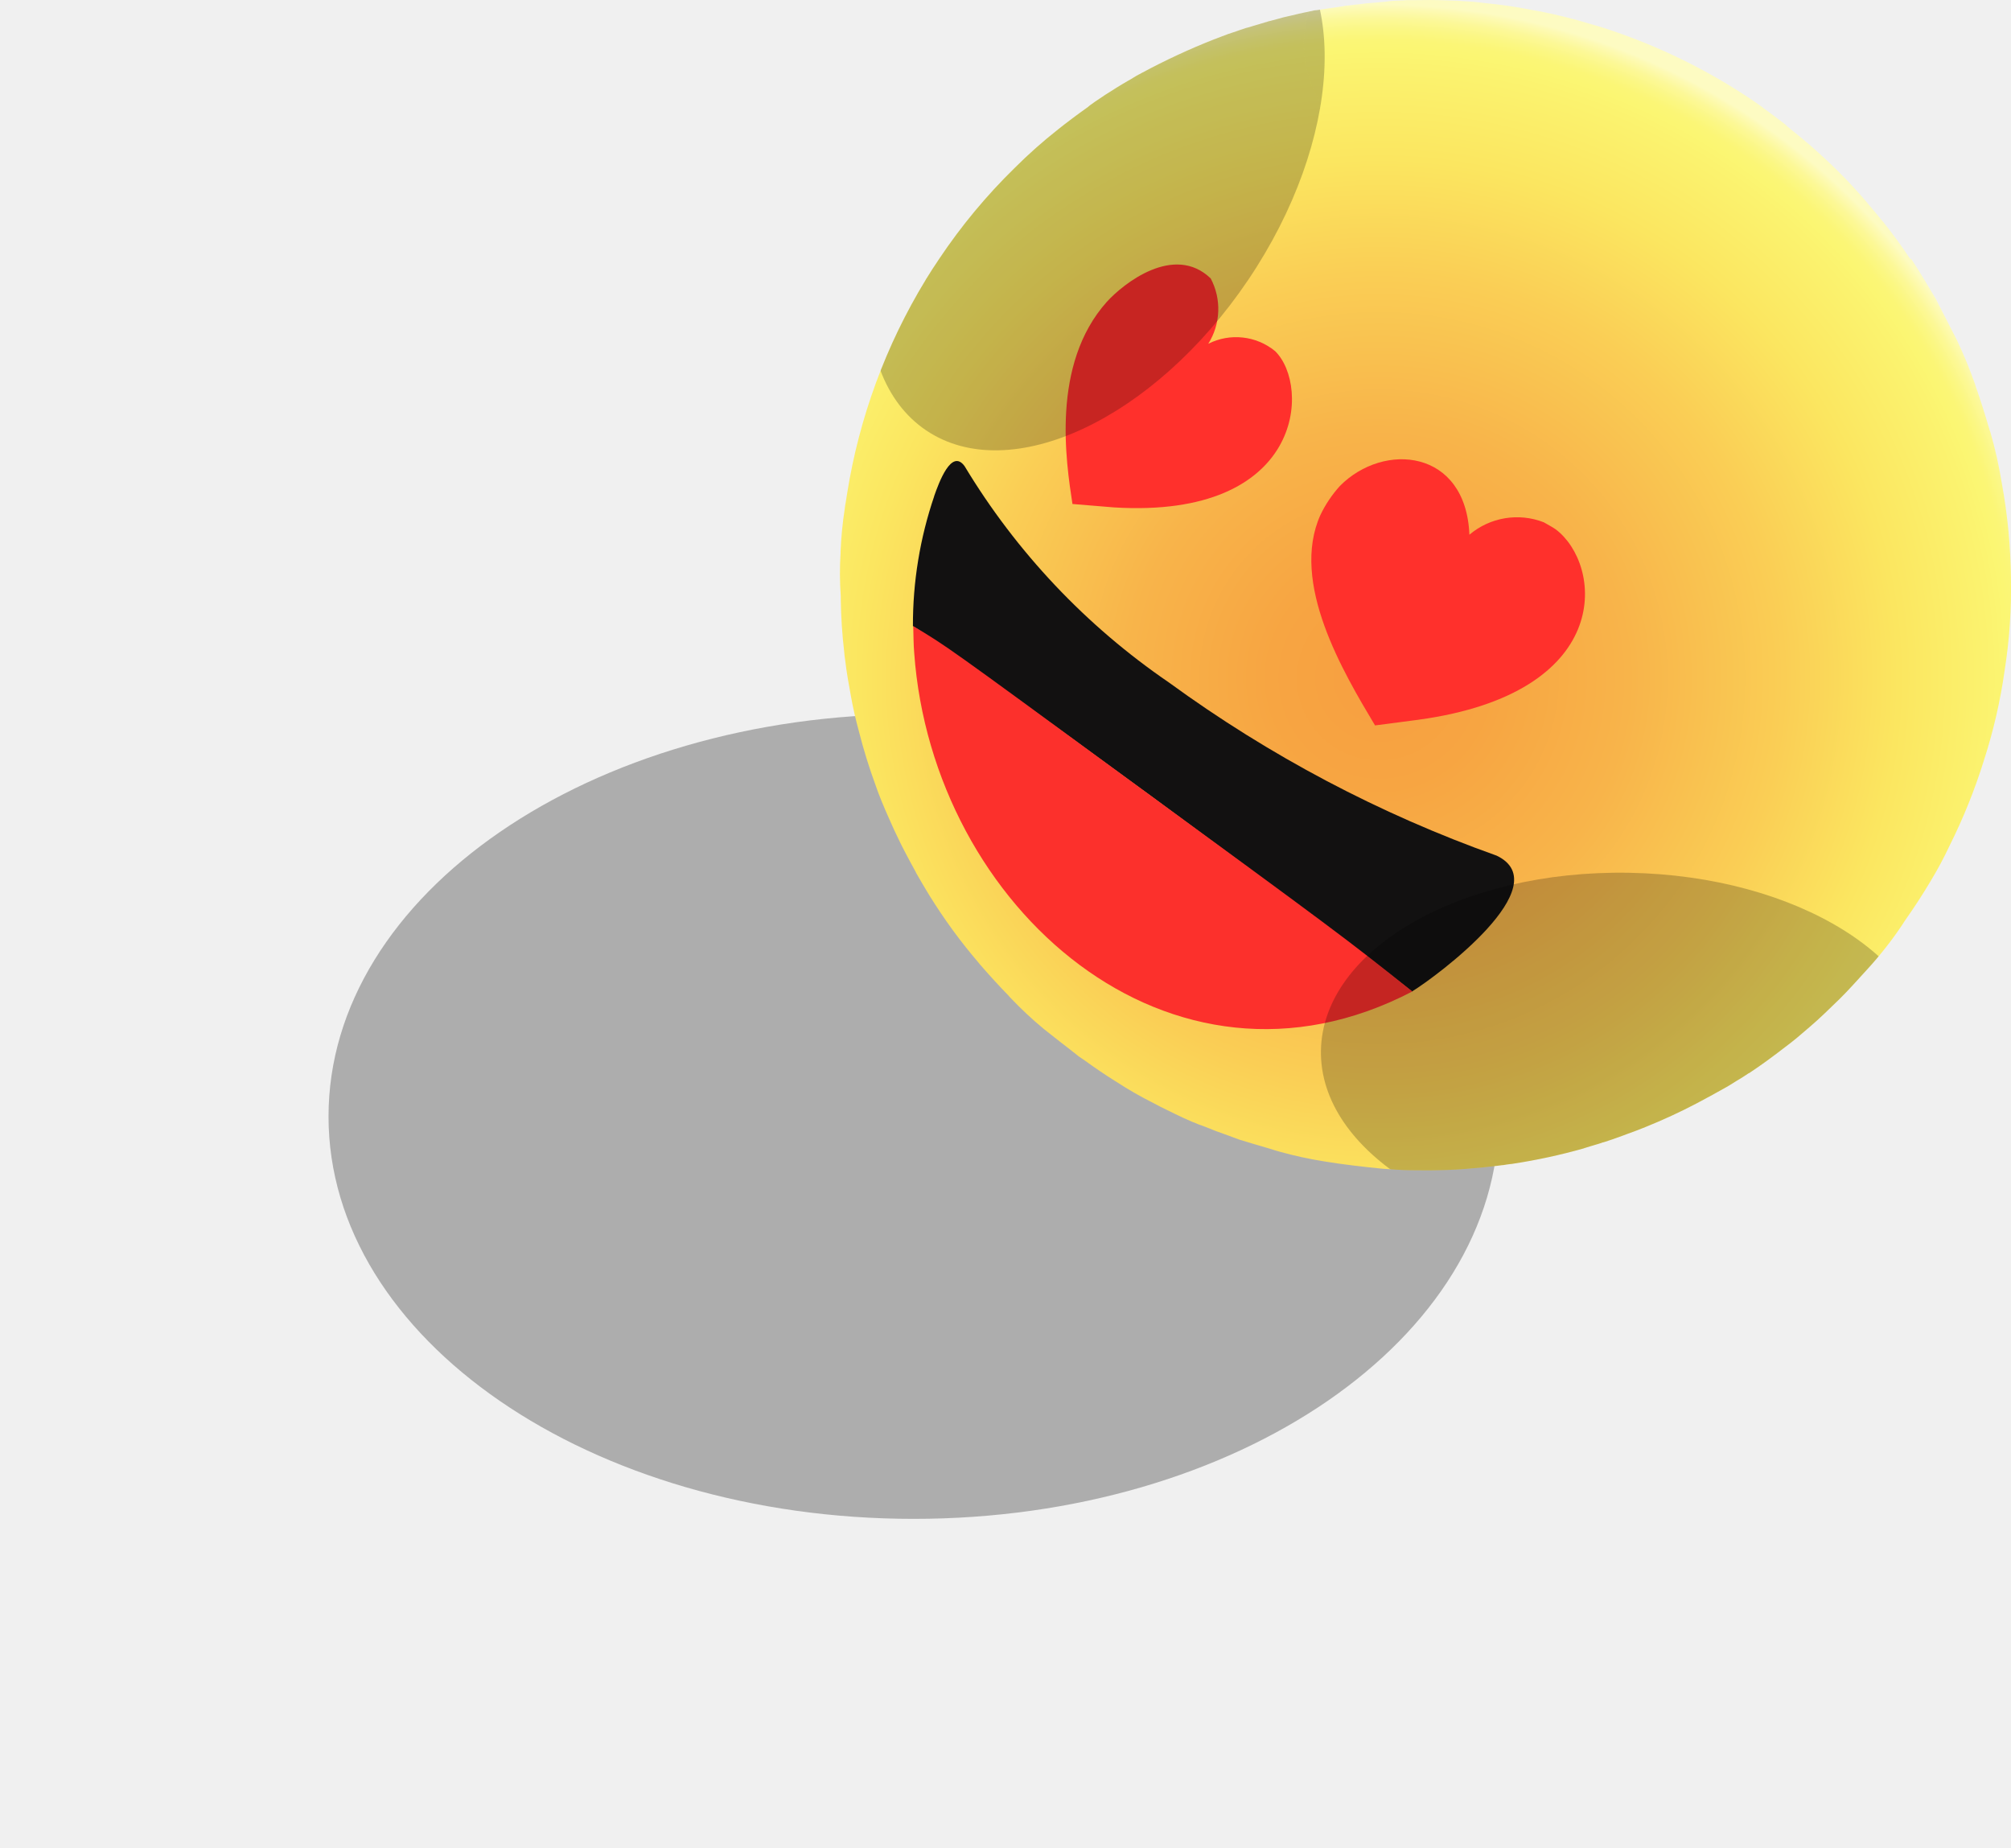
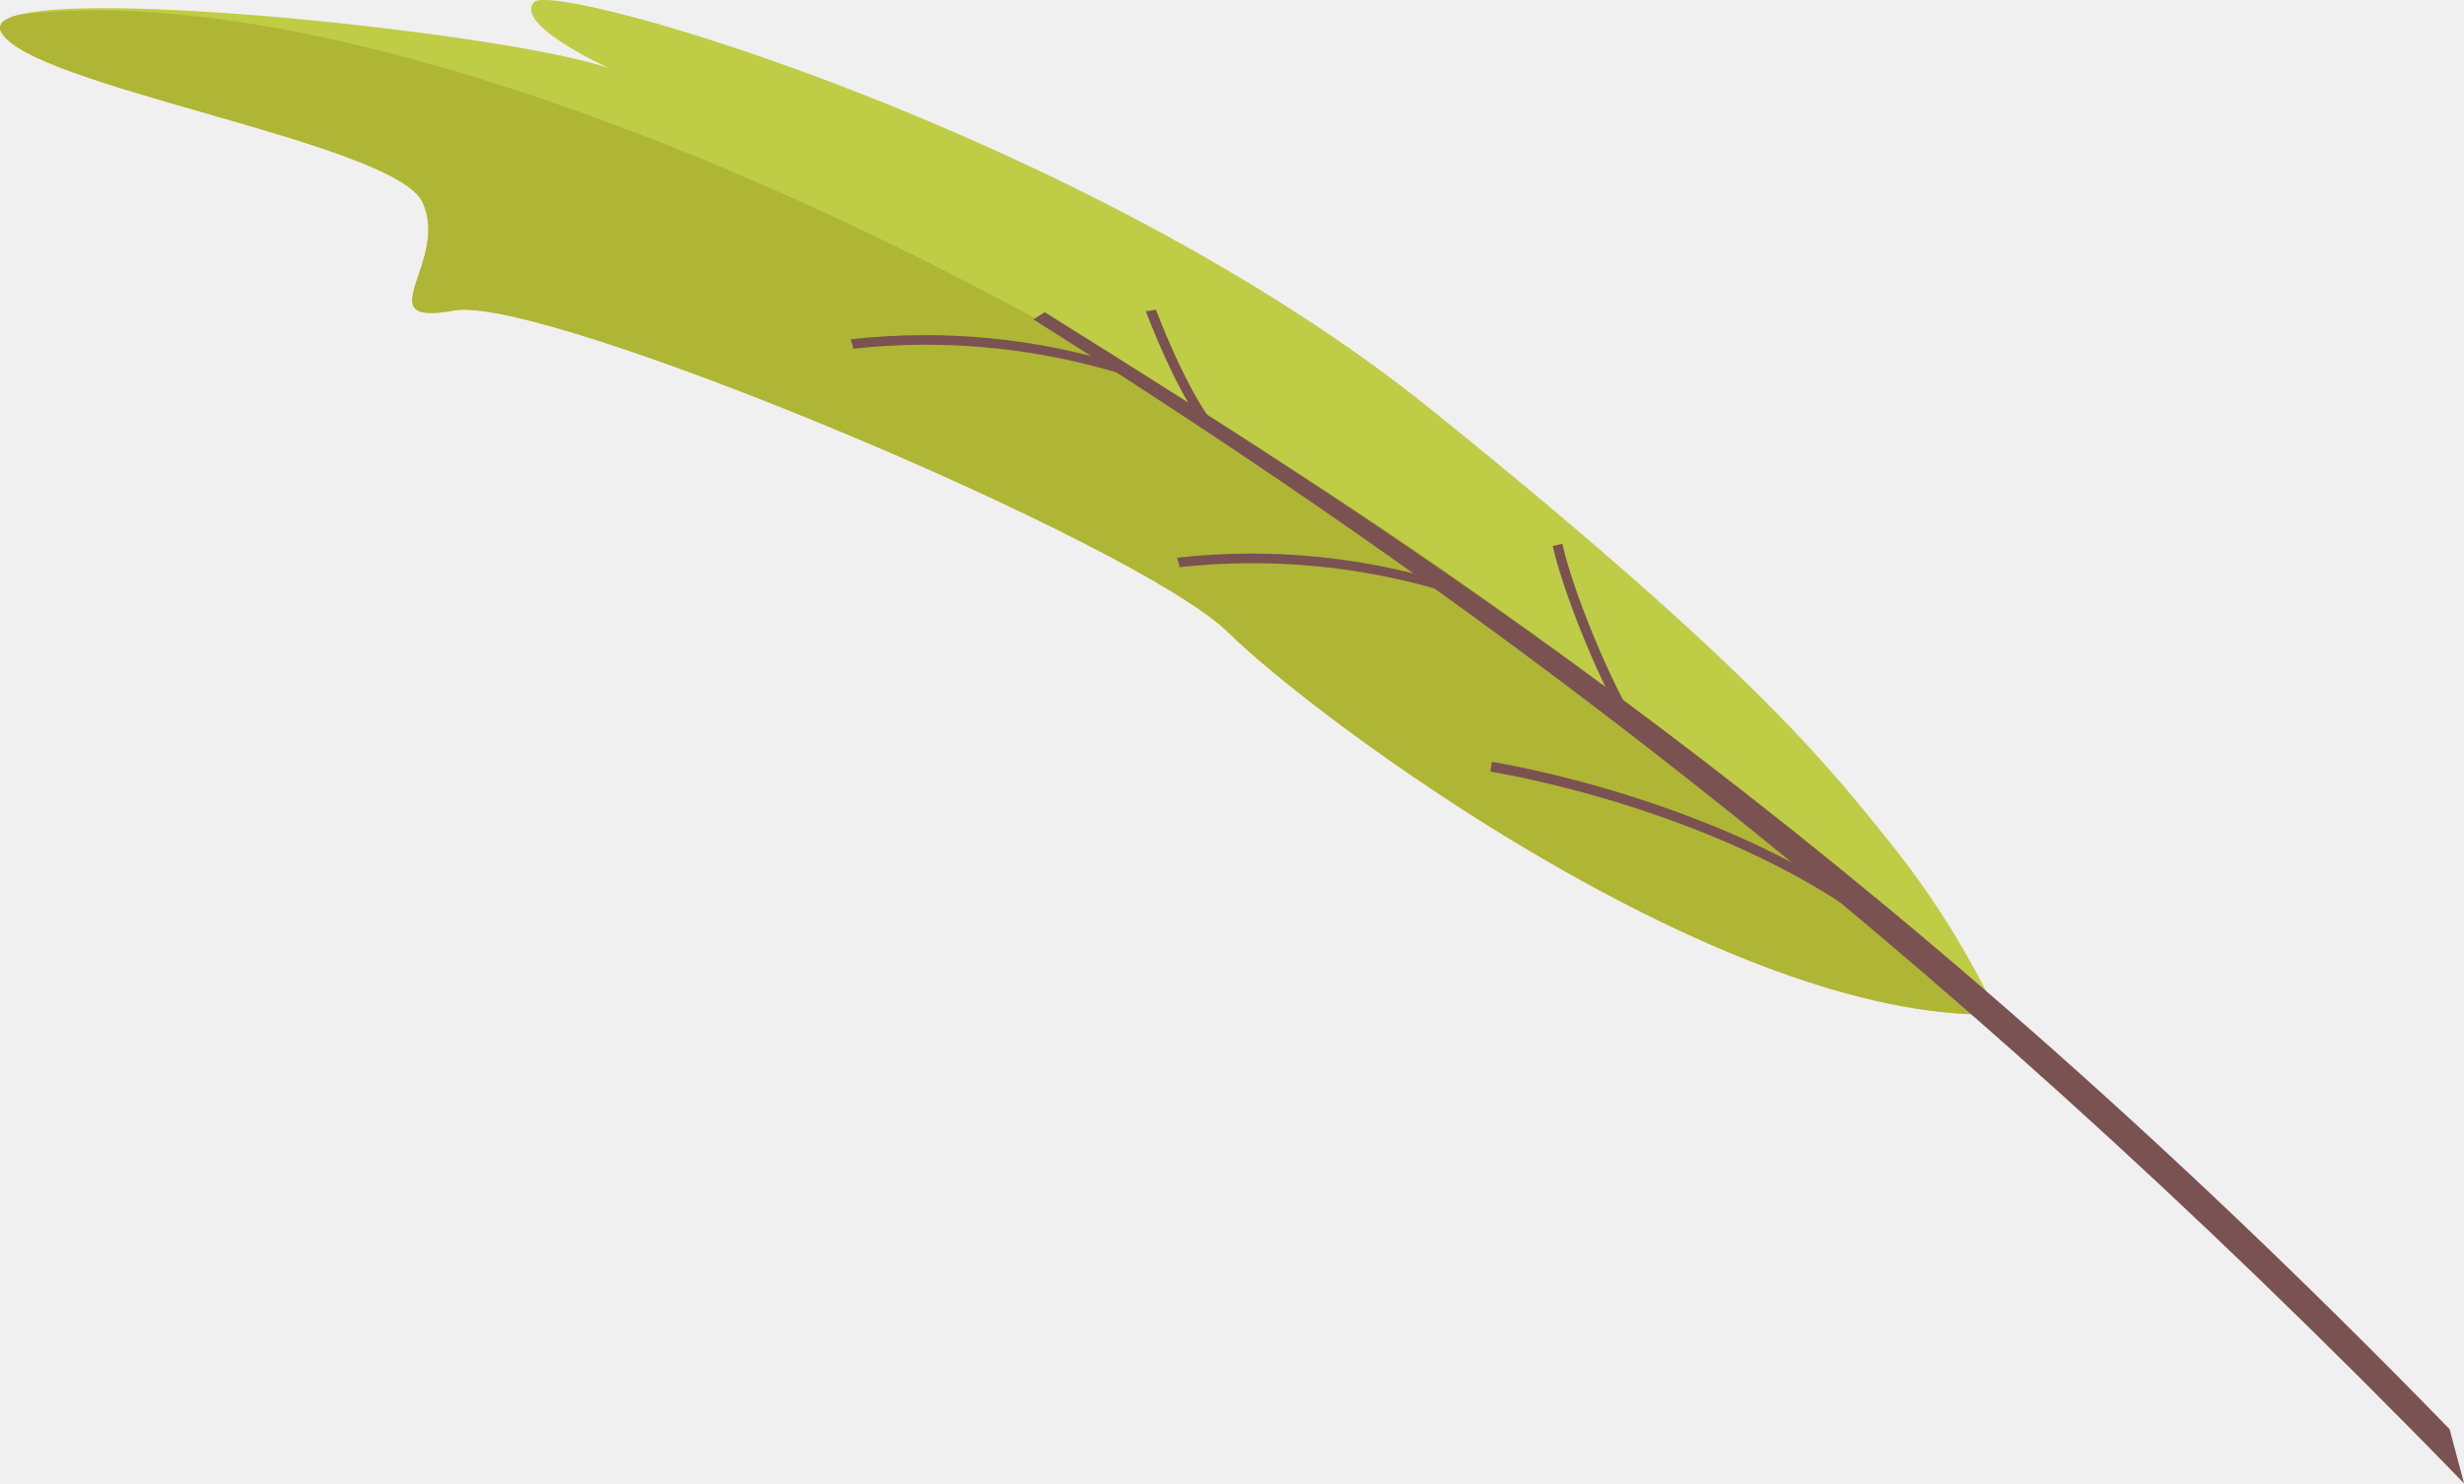
- <svg xmlns="http://www.w3.org/2000/svg" xmlns:xlink="http://www.w3.org/1999/xlink" width="82.478" height="75.758" viewBox="0 0 82.478 75.758">
-   <defs>
-     <radialGradient id="radial-gradient" cx="0.471" cy="0.58" r="0.575" gradientTransform="matrix(-0.999, -0.004, -0.004, 1, 0.933, 0.001)" gradientUnits="objectBoundingBox">
-       <stop offset="0" stop-color="#f79f40" />
-       <stop offset="0.163" stop-color="#f7a542" />
-       <stop offset="0.371" stop-color="#f8b44a" />
-       <stop offset="0.601" stop-color="#face55" />
-       <stop offset="0.771" stop-color="#fbe660" />
-       <stop offset="0.91" stop-color="#fbf36f" />
-       <stop offset="0.932" stop-color="#fbf672" />
-       <stop offset="0.947" stop-color="#fbf676" />
-       <stop offset="0.962" stop-color="#fbf783" />
-       <stop offset="0.978" stop-color="#fcf897" />
-       <stop offset="0.994" stop-color="#fdfab4" />
-       <stop offset="1" stop-color="#fdfbc2" />
-     </radialGradient>
-     <clipPath id="clip-path">
-       <path id="Trazado_116496" data-name="Trazado 116496" d="M52.65,29.84v-.06c0-.11-.03-.77-.15-1.75-.01-.09-.02-.17-.03-.26-.02-.12-.04-.25-.06-.38a23.894,23.894,0,0,0-3.15-8.77c0-.01-.01-.01-.01-.02-.17-.29-.35-.57-.54-.85h0a23.353,23.353,0,0,0-3.06-3.74,20.449,20.449,0,0,0-1.77-1.6c-.39-.32-.78-.62-1.19-.91a.265.265,0,0,1-.06-.05l-.05-.04-.21-.15c-.26-.18-.55-.37-.86-.57h0c-.01-.01-.02-.01-.03-.02-.15-.09-.3-.19-.47-.28-.07-.04-.15-.09-.22-.13s-.12-.07-.19-.11a1.092,1.092,0,0,0-.15-.08,25.413,25.413,0,0,0-2.93-1.4c-.26-.11-.47-.18-.58-.23l-.18-.07-.18-.07c-.01,0-.02-.01-.03-.01l-.04-.01-.3-.1-.04-.01c-.01,0-.03-.01-.04-.01l-.2-.07a2.759,2.759,0,0,0-.27-.08l-.23-.07c-.04-.01-.09-.03-.13-.04-.01,0-.03-.01-.04-.01s-.03-.01-.05-.01a.636.636,0,0,1-.07-.02l-.26-.07-.22-.06c-.07-.02-.14-.03-.21-.05h-.01l-.13-.03-.25-.06-.18-.04a2.049,2.049,0,0,0-.24-.05c-.01,0-.03-.01-.04-.01-.06-.01-.12-.03-.18-.04l-.11-.02-.13-.03h-.02l-.04-.01c-.02,0-.05-.01-.07-.01a1.766,1.766,0,0,1-.2-.04.6.6,0,0,0-.12-.02h0a2.068,2.068,0,0,1-.22-.04l-.19-.03c-.03-.01-.07-.01-.11-.02a.985.985,0,0,0-.17-.02,1,1,0,0,0-.16-.02l-.27-.03-.25-.03c-.03,0-.05-.01-.08-.01h-.02a1.641,1.641,0,0,0-.23-.02l-.34-.03c-.08-.01-.16-.01-.23-.02-.09-.01-.17-.01-.26-.02s-.18-.01-.27-.02A.97.97,0,0,1,29.76,7h-.37c-.48-.01-.96-.01-1.45,0-.11,0-.21,0-.31.01s-.22.01-.32.02c-.07,0-.13.01-.19.01-.16.01-.31.02-.46.04-.05,0-.11.01-.16.01-.22.02-.43.04-.64.07-.1.01-.2.02-.3.04h-.01c-.02,0-.04.01-.06.01q-.24.03-.45.06c-.11.02-.23.04-.34.05-.26.04-.47.08-.61.11-.7.14-1.38.3-2.06.5-.41.11-.77.22-1.21.38a24.021,24.021,0,0,0-5.31,2.61h0c-.17.11-.33.22-.49.33a.265.265,0,0,0-.06.05c-.28.2-.56.4-.84.61a.423.423,0,0,1-.07.05l-.02.02-.02.02c-.01.01-.02.02-.03.02s-.02.01-.03.02c-.08.06-.15.12-.23.18-.15.12-.3.24-.44.36-.08.07-.16.13-.24.2-.16.14-.32.27-.46.4l-.02.02-.02.02c-.03.03-.07.06-.1.09-.75.69-1.21,1.19-1.24,1.22-.23.25-.46.51-.69.77-.16.19-.33.38-.5.59-.01.01-.02.03-.04.04l-.03.03c-.34.42-.69.89-1.08,1.46l-.01.01-.01.01c-.01.01-.01.02-.02.02-.18.26-.36.55-.54.86-.16.26-.32.52-.46.75l-.46.88c-.15.29-.29.56-.42.82a16.758,16.758,0,0,0-.76,1.82h0v.01c-.22.6-.42,1.23-.6,1.84l-.01.02a.037.037,0,0,1-.01.03,17.968,17.968,0,0,0-.5,2.13,23.506,23.506,0,0,0-.17,7.66,22.794,22.794,0,0,0,.82,3.68,23.944,23.944,0,0,0,1.38,3.51,15.311,15.311,0,0,0,.75,1.42c.32.56.68,1.11,1.06,1.66.04.07.09.13.13.2a16,16,0,0,0,1.39,1.8c.34.37.78.88,1.14,1.24s.83.82,1.22,1.15h0c.42.37.6.53.99.83q.72.585,1.47,1.08h.01c.16.11.32.22.49.32.19.12.38.24.55.34.09.05.22.13.36.21a.573.573,0,0,1,.07.04c.15.09.33.18.52.29.04.02.09.05.13.07a22.789,22.789,0,0,0,2.12,1c.18.07.42.17.7.28l.24.09.42.15.3.1.11.03c.01,0,.01,0,.02.01l.16.05a2.759,2.759,0,0,0,.27.08l.26.08c.01,0,.02,0,.02.01a22.1,22.1,0,0,0,2.96.66l.09.01c.08.01.17.03.27.04h.03l.23.03.53.06c.24.03.56.05.79.07s.49.03.74.04h.02c.13.01.25.01.37.01.33.01.77,0,1.1.01s.79-.03,1.13-.05c.72-.06,1.68-.17,2.39-.28a18.747,18.747,0,0,0,1.84-.38c.14-.04.28-.08.43-.12.43-.12.87-.25,1.24-.36l.43-.16c.35-.12.69-.25,1.03-.38l.17-.06c.4-.15.89-.38,1.32-.59.19-.09.37-.18.55-.28a15.71,15.71,0,0,0,1.56-.88c.02-.01.03-.02.05-.03.41-.26.82-.52,1.22-.81.09-.06.18-.12.26-.17l.44-.34c.12-.09.23-.18.35-.27l.66-.52a14.289,14.289,0,0,0,1.37-1.26l.03-.03.07-.07c.35-.35.74-.77,1.2-1.29a.138.138,0,0,0,.03-.04h0a20.958,20.958,0,0,0,2.02-2.71c.01-.01.01-.02.02-.03.19-.3.38-.61.57-.95v-.01h0c.08-.14.16-.29.24-.44.11-.2.22-.41.31-.59l.09-.18c.16-.32.31-.65.47-.99.21-.47.41-.94.56-1.36h0c.26-.7.5-1.44.71-2.23.13-.48.25-.96.33-1.41.1-.48.18-.98.25-1.5.02-.12.03-.23.05-.34.08-.69.14-1.41.16-2.14v-.13C52.68,31.04,52.68,30.45,52.65,29.84Z" transform="translate(-4.654 -6.992)" />
-     </clipPath>
-     <linearGradient id="linear-gradient" x1="-0.166" y1="-323.933" x2="-1.166" y2="-323.933" gradientUnits="objectBoundingBox">
-       <stop offset="0" stop-color="#19b79c" />
-       <stop offset="0.405" stop-color="#1dbb9e" />
-       <stop offset="0.825" stop-color="#2ac8a3" />
-       <stop offset="0.997" stop-color="#31cfa6" />
-     </linearGradient>
-     <linearGradient id="linear-gradient-2" x1="-2.106" y1="-363.238" x2="-3.08" y2="-363.238" xlink:href="#linear-gradient" />
-     <clipPath id="clip-path-2">
-       <path id="Trazado_116504" data-name="Trazado 116504" d="M4.652,29.65v-.06a15.757,15.757,0,0,1,.17-1.74,2.335,2.335,0,0,1,.04-.26c.02-.12.04-.25.06-.38a24.088,24.088,0,0,1,3.22-8.75c0-.01.01-.01.01-.02.18-.29.36-.57.55-.85h0a23.39,23.39,0,0,1,3.09-3.72,20.134,20.134,0,0,1,1.78-1.58q.585-.465,1.2-.9a.265.265,0,0,0,.06-.05l.05-.04.21-.15c.26-.18.55-.37.86-.56h0c.01-.01.02-.01.03-.02.15-.09.31-.19.47-.28a2.53,2.53,0,0,0,.22-.13c.06-.04.12-.07.19-.11.05-.03.1-.05.15-.08a27.308,27.308,0,0,1,2.95-1.37c.26-.1.47-.18.58-.22l.18-.06.18-.06c.01,0,.02-.01.03-.01l.05-.02.3-.1.04-.01c.01,0,.03-.01.04-.01l.2-.06c.08-.02.19-.06.27-.08l.23-.07a.647.647,0,0,0,.13-.04c.01,0,.03-.01.04-.01s.03-.01.05-.01a.637.637,0,0,0,.07-.02l.26-.07.22-.06c.07-.02.14-.03.21-.05h.01l.13-.03c.08-.02.18-.04.25-.06l.18-.04c.08-.02.16-.03.24-.05.01,0,.03-.01.04-.01a1.163,1.163,0,0,0,.18-.04l.11-.01.13-.02h.02l.04-.01c.02,0,.05-.01.07-.01l.2-.03c.04-.01.09-.01.13-.02h0l.22-.03.19-.03a.516.516,0,0,0,.11-.02.985.985,0,0,1,.17-.02c.06-.01.11-.01.16-.02l.27-.03.25-.03c.03,0,.05-.01.08-.01h.02c.07-.01.15-.01.23-.02l.34-.03c.08-.01.16-.01.23-.02a1.569,1.569,0,0,1,.24-.03,2.437,2.437,0,0,1,.27-.01.86.86,0,0,1,.16-.01l.15-.01h.24c.49-.01.97-.01,1.45.01.11,0,.21.01.31.01s.22.01.32.02c.07,0,.13.01.19.01.16.01.31.02.46.04.05.01.11.01.16.02.22.02.43.05.64.07.1.01.2.03.3.04h.01c.02,0,.04.01.06.01.16.02.31.05.45.07l.34.06c.26.05.47.09.6.11.69.14,1.38.31,2.06.52.41.11.76.23,1.21.39a24.178,24.178,0,0,1,5.28,2.65h0c.16.11.33.22.49.34a.265.265,0,0,1,.06.05c.28.2.56.41.83.62a.424.424,0,0,0,.07.05l.02.02.02.02.03.03c.01.01.02.01.02.02.08.06.15.12.22.18.15.12.3.24.44.36.08.07.16.14.24.2.16.14.31.28.46.41l.02.02.02.02c.03.03.07.06.1.09.75.69,1.2,1.2,1.23,1.23.23.25.46.51.68.78.16.19.32.38.49.59.01.01.02.03.04.04l.02.03c.33.42.69.89,1.07,1.47l.04.01.01.01c.01.01.01.02.02.02.17.26.36.56.54.86.16.26.31.53.45.75l.45.88c.15.29.29.56.42.82a18.431,18.431,0,0,1,.75,1.83h0v.01c.21.6.41,1.23.59,1.85l.01.02a.037.037,0,0,0,.01.03,17.59,17.59,0,0,1,.48,2.14,22.71,22.71,0,0,1,.37,3.87,21.465,21.465,0,0,1-.26,3.8,21.96,21.96,0,0,1-.85,3.68,23.286,23.286,0,0,1-1.41,3.5,15.244,15.244,0,0,1-.76,1.42c-.33.56-.69,1.11-1.07,1.65-.04.07-.09.13-.13.2a15.2,15.2,0,0,1-1.41,1.79c-.34.37-.79.88-1.15,1.23s-.84.82-1.22,1.14h0c-.43.37-.6.52-1,.82-.49.38-.98.74-1.48,1.07H41.9c-.16.11-.32.21-.49.31-.19.12-.38.24-.55.33-.09.05-.22.12-.36.2a.574.574,0,0,0-.07.04c-.15.08-.33.18-.52.28-.04.02-.09.05-.13.07a23.108,23.108,0,0,1-2.12.98c-.18.07-.42.17-.71.27l-.24.09-.42.15-.3.1-.11.03c-.01,0-.01,0-.02.01l-.16.05c-.08.02-.19.06-.27.08l-.26.08c-.01,0-.02,0-.02.01a23.962,23.962,0,0,1-2.96.64l-.09.01c-.08.01-.17.02-.27.04H31.8l-.23.03-.53.06c-.24.02-.56.05-.79.07s-.49.03-.74.04h-.02c-.13,0-.25.01-.37.01-.33.01-.77,0-1.1,0s-.79-.04-1.13-.06c-.72-.07-1.68-.18-2.39-.3a16.281,16.281,0,0,1-1.84-.4c-.14-.04-.28-.08-.43-.13-.43-.12-.87-.26-1.24-.37l-.43-.16c-.35-.12-.69-.25-1.03-.39l-.17-.06c-.4-.15-.88-.38-1.32-.6-.19-.09-.37-.18-.55-.28a15.612,15.612,0,0,1-1.55-.89.219.219,0,0,0-.05-.03c-.41-.26-.81-.53-1.21-.82-.09-.06-.17-.12-.25-.17L14,49.97c-.12-.09-.23-.18-.35-.27l-.66-.52a15.233,15.233,0,0,1-1.36-1.27l-.03-.03-.06-.07c-.34-.35-.74-.78-1.19-1.3a.138.138,0,0,1-.03-.04h0a21.889,21.889,0,0,1-2-2.73c-.01-.01-.01-.02-.02-.03-.18-.3-.37-.61-.56-.95v-.01h0c-.08-.14-.16-.29-.24-.44-.11-.21-.22-.41-.31-.59l-.09-.18c-.16-.32-.31-.65-.46-.99-.21-.47-.41-.95-.55-1.36h0a22.441,22.441,0,0,1-.69-2.23c-.13-.48-.24-.96-.32-1.41-.09-.49-.18-.98-.24-1.5-.02-.12-.03-.23-.04-.34a21.166,21.166,0,0,1-.14-2.14v-.13A13.347,13.347,0,0,1,4.652,29.65Z" transform="translate(-4.627 -6.983)" fill="url(#radial-gradient)" />
-     </clipPath>
-   </defs>
-   <g id="Grupo_157926" data-name="Grupo 157926" transform="translate(13.474)">
-     <ellipse id="Elipse_4737" data-name="Elipse 4737" cx="24" cy="16.5" rx="24" ry="16.5" transform="translate(0 29.284)" fill="#0b0b0b" opacity="0.292" style="mix-blend-mode: multiply;isolation: isolate" />
-     <path id="Trazado_116493" data-name="Trazado 116493" d="M4.652,29.65v-.06a15.757,15.757,0,0,1,.17-1.74,2.335,2.335,0,0,1,.04-.26c.02-.12.04-.25.06-.38a24.088,24.088,0,0,1,3.22-8.75c0-.01.01-.01.01-.02.18-.29.36-.57.55-.85h0a23.39,23.39,0,0,1,3.09-3.72,20.134,20.134,0,0,1,1.78-1.58q.585-.465,1.2-.9a.265.265,0,0,0,.06-.05l.05-.04.21-.15c.26-.18.55-.37.86-.56h0c.01-.01.02-.01.03-.02.15-.09.31-.19.47-.28a2.53,2.53,0,0,0,.22-.13c.06-.04.12-.07.19-.11.05-.03.1-.05.15-.08a27.308,27.308,0,0,1,2.95-1.37c.26-.1.47-.18.58-.22l.18-.06.18-.06c.01,0,.02-.01.03-.01l.05-.02.3-.1.04-.01c.01,0,.03-.01.04-.01l.2-.06c.08-.02.19-.06.27-.08l.23-.07a.647.647,0,0,0,.13-.04c.01,0,.03-.01.04-.01s.03-.01.05-.01a.637.637,0,0,0,.07-.02l.26-.07.22-.06c.07-.02.14-.03.21-.05h.01l.13-.03c.08-.02.18-.04.25-.06l.18-.04c.08-.02.16-.03.24-.05.01,0,.03-.01.04-.01a1.163,1.163,0,0,0,.18-.04l.11-.01.13-.02h.02l.04-.01c.02,0,.05-.01.07-.01l.2-.03c.04-.01.09-.01.13-.02h0l.22-.03.19-.03a.516.516,0,0,0,.11-.02.985.985,0,0,1,.17-.02c.06-.01.11-.01.16-.02l.27-.03.25-.03c.03,0,.05-.01.08-.01h.02c.07-.01.15-.01.23-.02l.34-.03c.08-.01.16-.01.23-.02a1.569,1.569,0,0,1,.24-.03,2.437,2.437,0,0,1,.27-.01.86.86,0,0,1,.16-.01l.15-.01h.24c.49-.01.97-.01,1.45.01.11,0,.21.01.31.01s.22.01.32.02c.07,0,.13.01.19.01.16.01.31.02.46.04.05.01.11.01.16.02.22.02.43.05.64.07.1.01.2.03.3.04h.01c.02,0,.04.01.06.01.16.02.31.05.45.07l.34.06c.26.05.47.09.6.11.69.14,1.38.31,2.06.52.41.11.76.23,1.21.39a24.178,24.178,0,0,1,5.28,2.65h0c.16.11.33.22.49.34a.265.265,0,0,1,.06.05c.28.2.56.41.83.62a.424.424,0,0,0,.07.05l.02.02.02.02.03.03c.01.01.02.01.02.02.08.06.15.12.22.18.15.12.3.24.44.36.08.07.16.14.24.2.16.14.31.28.46.41l.02.02.02.02c.03.03.07.06.1.09.75.69,1.2,1.2,1.23,1.23.23.25.46.51.68.78.16.19.32.38.49.59.01.01.02.03.04.04l.02.03c.33.42.69.89,1.07,1.47l.04.01.01.01c.01.01.01.02.02.02.17.26.36.56.54.86.16.26.31.53.45.75l.45.88c.15.29.29.56.42.82a18.431,18.431,0,0,1,.75,1.83h0v.01c.21.6.41,1.23.59,1.85l.01.02a.037.037,0,0,0,.01.03,17.59,17.59,0,0,1,.48,2.14,22.71,22.71,0,0,1,.37,3.87,21.465,21.465,0,0,1-.26,3.8,21.96,21.96,0,0,1-.85,3.68,23.286,23.286,0,0,1-1.41,3.5,15.244,15.244,0,0,1-.76,1.42c-.33.56-.69,1.11-1.07,1.65-.04.07-.09.13-.13.2a15.2,15.2,0,0,1-1.41,1.79c-.34.37-.79.88-1.15,1.23s-.84.82-1.22,1.14h0c-.43.37-.6.52-1,.82-.49.38-.98.74-1.48,1.07H41.9c-.16.11-.32.21-.49.31-.19.12-.38.24-.55.33-.09.05-.22.12-.36.2a.574.574,0,0,0-.07.04c-.15.08-.33.18-.52.28-.04.02-.09.05-.13.07a23.108,23.108,0,0,1-2.12.98c-.18.07-.42.17-.71.27l-.24.09-.42.15-.3.1-.11.03c-.01,0-.01,0-.02.01l-.16.05c-.08.02-.19.06-.27.08l-.26.08c-.01,0-.02,0-.02.01a23.962,23.962,0,0,1-2.96.64l-.09.01c-.08.01-.17.02-.27.04H31.8l-.23.03-.53.06c-.24.02-.56.05-.79.07s-.49.03-.74.04h-.02c-.13,0-.25.01-.37.01-.33.01-.77,0-1.1,0s-.79-.04-1.13-.06c-.72-.07-1.68-.18-2.39-.3a16.281,16.281,0,0,1-1.84-.4c-.14-.04-.28-.08-.43-.13-.43-.12-.87-.26-1.24-.37l-.43-.16c-.35-.12-.69-.25-1.03-.39l-.17-.06c-.4-.15-.88-.38-1.32-.6-.19-.09-.37-.18-.55-.28a15.612,15.612,0,0,1-1.55-.89.219.219,0,0,0-.05-.03c-.41-.26-.81-.53-1.21-.82-.09-.06-.17-.12-.25-.17L14,49.97c-.12-.09-.23-.18-.35-.27l-.66-.52a15.233,15.233,0,0,1-1.36-1.27l-.03-.03-.06-.07c-.34-.35-.74-.78-1.19-1.3a.138.138,0,0,1-.03-.04h0a21.889,21.889,0,0,1-2-2.73c-.01-.01-.01-.02-.02-.03-.18-.3-.37-.61-.56-.95v-.01h0c-.08-.14-.16-.29-.24-.44-.11-.21-.22-.41-.31-.59l-.09-.18c-.16-.32-.31-.65-.46-.99-.21-.47-.41-.95-.55-1.36h0a22.441,22.441,0,0,1-.69-2.23c-.13-.48-.24-.96-.32-1.41-.09-.49-.18-.98-.24-1.5-.02-.12-.03-.23-.04-.34a21.166,21.166,0,0,1-.14-2.14v-.13A13.347,13.347,0,0,1,4.652,29.65Z" transform="translate(16.349 -6.983)" fill="url(#radial-gradient)" />
-     <g id="Grupo_86225" data-name="Grupo 86225" transform="translate(20.955 0.009)" clip-path="url(#clip-path)">
-       <path id="Trazado_116494" data-name="Trazado 116494" d="M50.67,21.64a4.37,4.37,0,0,1,.18-.46C50.8,21.33,50.74,21.48,50.67,21.64Z" transform="translate(-48.844 -6.992)" fill="url(#linear-gradient)" />
-       <path id="Trazado_116495" data-name="Trazado 116495" d="M4.7,34.92c.03-.14.05-.28.08-.41C4.75,34.65,4.73,34.79,4.7,34.92Z" transform="translate(43.196 -6.992)" fill="url(#linear-gradient-2)" />
-     </g>
-     <path id="Trazado_116497" data-name="Trazado 116497" d="M25.873,27.33A16.375,16.375,0,0,0,25,32.66c2.26,1.39,16.97,12.2,20.47,14.98,1.03-.63,6.02-4.35,3.47-5.57a52.925,52.925,0,0,1-13.44-7.1,28.664,28.664,0,0,1-8.38-8.87c-.54-.75-1.06.69-1.25,1.23" transform="translate(-1.032 -6.983)" fill="#121111" />
-     <path id="Trazado_116499" data-name="Trazado 116499" d="M29.22,33.76c.75,10.43,10.52,19.05,20.43,13.88-2.65-2.12-3.33-2.62-11.66-8.71-7.45-5.46-7.45-5.46-8.81-6.27.01.33.01.77.04,1.1" transform="translate(-5.199 -6.983)" fill="#fc302c" />
-     <g id="Grupo_86231" data-name="Grupo 86231" transform="translate(40.307 18.833)">
-       <path id="Trazado_116501" data-name="Trazado 116501" d="M22.473,28.1c-1.25,2.78.93,6.44,2.24,8.63.65-.09,1.52-.19,2.17-.29,7.67-1.22,7.14-6.32,5.24-7.75-.14-.1-.34-.2-.49-.29a3.024,3.024,0,0,0-3.05.51c-.14-3.51-3.51-3.82-5.31-2a4.969,4.969,0,0,0-.8,1.19" transform="translate(-22.099 -25.816)" fill="#ff302c" />
-     </g>
-     <g id="Grupo_86232" data-name="Grupo 86232" transform="translate(30.232 10.846)">
-       <path id="Trazado_116503" data-name="Trazado 116503" d="M35.806,19.36c-2.3,2.57-1.67,6.58-1.41,8.29.51.04,1.19.1,1.7.14,7.78.48,8.08-4.98,6.61-6.41a2.529,2.529,0,0,0-2.74-.3,2.679,2.679,0,0,0,.1-2.68c-1.5-1.44-3.58.21-4.26.96" transform="translate(-34.117 -17.829)" fill="#ff302c" />
-     </g>
-     <g id="Enmascarar_grupo_59" data-name="Enmascarar grupo 59" transform="translate(20.976 0)" clip-path="url(#clip-path-2)">
-       <g id="Grupo_86233" data-name="Grupo 86233" transform="translate(-2.683 -7.272)" opacity="0.561" style="mix-blend-mode: multiply;isolation: isolate">
-         <g id="Grupo_86230" data-name="Grupo 86230" transform="translate(0)">
-           <ellipse id="Elipse_4734" data-name="Elipse 4734" cx="12.5" cy="7.5" rx="12.5" ry="7.5" transform="translate(21.707 1.557)" fill="#fff" opacity="0.743" />
-           <ellipse id="Elipse_4735" data-name="Elipse 4735" cx="12.5" cy="7.5" rx="12.5" ry="7.5" transform="translate(26.415 8.388) rotate(124)" opacity="0.387" />
-           <ellipse id="Elipse_4736" data-name="Elipse 4736" cx="12.5" cy="7.5" rx="12.5" ry="7.5" transform="matrix(-1, -0.017, 0.017, -1, 47.282, 58.274)" opacity="0.387" />
-         </g>
-       </g>
-     </g>
+ <svg xmlns="http://www.w3.org/2000/svg" id="Grupo_881610" data-name="Grupo 881610" width="159.123" height="95.813" viewBox="0 0 159.123 95.813">
+   <path id="Trazado_624724" data-name="Trazado 624724" d="M496.724,136.811c-22.051-17.768-56.663-27.794-57.939-26.3s4.87,4.262,4.87,4.262c-6.959-2.421-40.975-5.912-39.284-2.373,1.681,3.523,25.418,7.138,27.224,11.025,1.793,3.868-3.72,8.051,2.039,6.993s44.064,14.97,49.985,20.787c5.881,5.781,32.094,25.189,49.685,24.689a55.7,55.7,0,0,0-6.5-10.551C522.839,160.419,518.357,154.242,496.724,136.811Z" transform="translate(-404.309 -110.366)" fill="#bfcc46" />
+   <path id="Trazado_624725" data-name="Trazado 624725" d="M501.088,149.315c-36.32-26.065-74.774-40.973-95.573-38.378-.94.243-1.376.594-1.145,1.076,1.681,3.523,25.418,7.138,27.224,11.025,1.793,3.868-3.72,8.051,2.039,6.993S477.7,145,483.619,150.818c5.757,5.659,31,24.371,48.552,24.681A247.933,247.933,0,0,0,501.088,149.315Z" transform="translate(-404.309 -109.977)" fill="#afb535" />
+   <path id="Trazado_624726" data-name="Trazado 624726" d="M432.288,119.281l.742-.46c22.964,14.369,52.676,33.06,90.725,72.146l.93,3.5C488.851,157.552,458.734,135.973,432.288,119.281Z" transform="translate(-365.561 -98.655)" fill="#7a5252" />
+   <g id="Grupo_881594" data-name="Grupo 881594" transform="translate(96.245 49.209)">
+     <path id="Trazado_624727" data-name="Trazado 624727" d="M469.294,141.481c-10.179-7.567-24.484-9.828-24.629-9.85l.1-.632c.146.021,14.6,2.306,24.913,9.969Z" transform="translate(-444.665 -130.999)" fill="#7a5252" />
+   </g>
+   <g id="Grupo_881595" data-name="Grupo 881595" transform="translate(100.273 35.126)">
+     <path id="Trazado_624728" data-name="Trazado 624728" d="M451.646,137.534c-1.355-1.4-4.472-8.636-5.292-12.3l.622-.141c.847,3.768,3.952,10.785,5.128,12Z" transform="translate(-446.354 -125.094)" fill="#7a5252" />
+   </g>
+   <g id="Grupo_881596" data-name="Grupo 881596" transform="translate(76.013 35.722)">
+     <path id="Trazado_624729" data-name="Trazado 624729" d="M453.625,127.872a43.114,43.114,0,0,0-17.267-1.615l-.177-.611a43.264,43.264,0,0,1,17.751,1.712Z" transform="translate(-436.182 -125.344)" fill="#7a5252" />
+   </g>
+   <g id="Grupo_881597" data-name="Grupo 881597" transform="translate(54.938 21.613)">
+     <path id="Trazado_624730" data-name="Trazado 624730" d="M444.786,121.954a43.163,43.163,0,0,0-17.267-1.615l-.174-.608a43.212,43.212,0,0,1,17.749,1.712Z" transform="translate(-427.345 -119.428)" fill="#7a5252" />
+   </g>
+   <g id="Grupo_881598" data-name="Grupo 881598" transform="translate(73.998 20.008)">
+     <path id="Trazado_624731" data-name="Trazado 624731" d="M439.27,126.554c-1.991-2.49-3.854-7.493-3.933-7.706l.656-.093c.019.05,1.894,5.085,3.792,7.458Z" transform="translate(-435.337 -118.755)" fill="#7a5252" />
  </g>
</svg>
